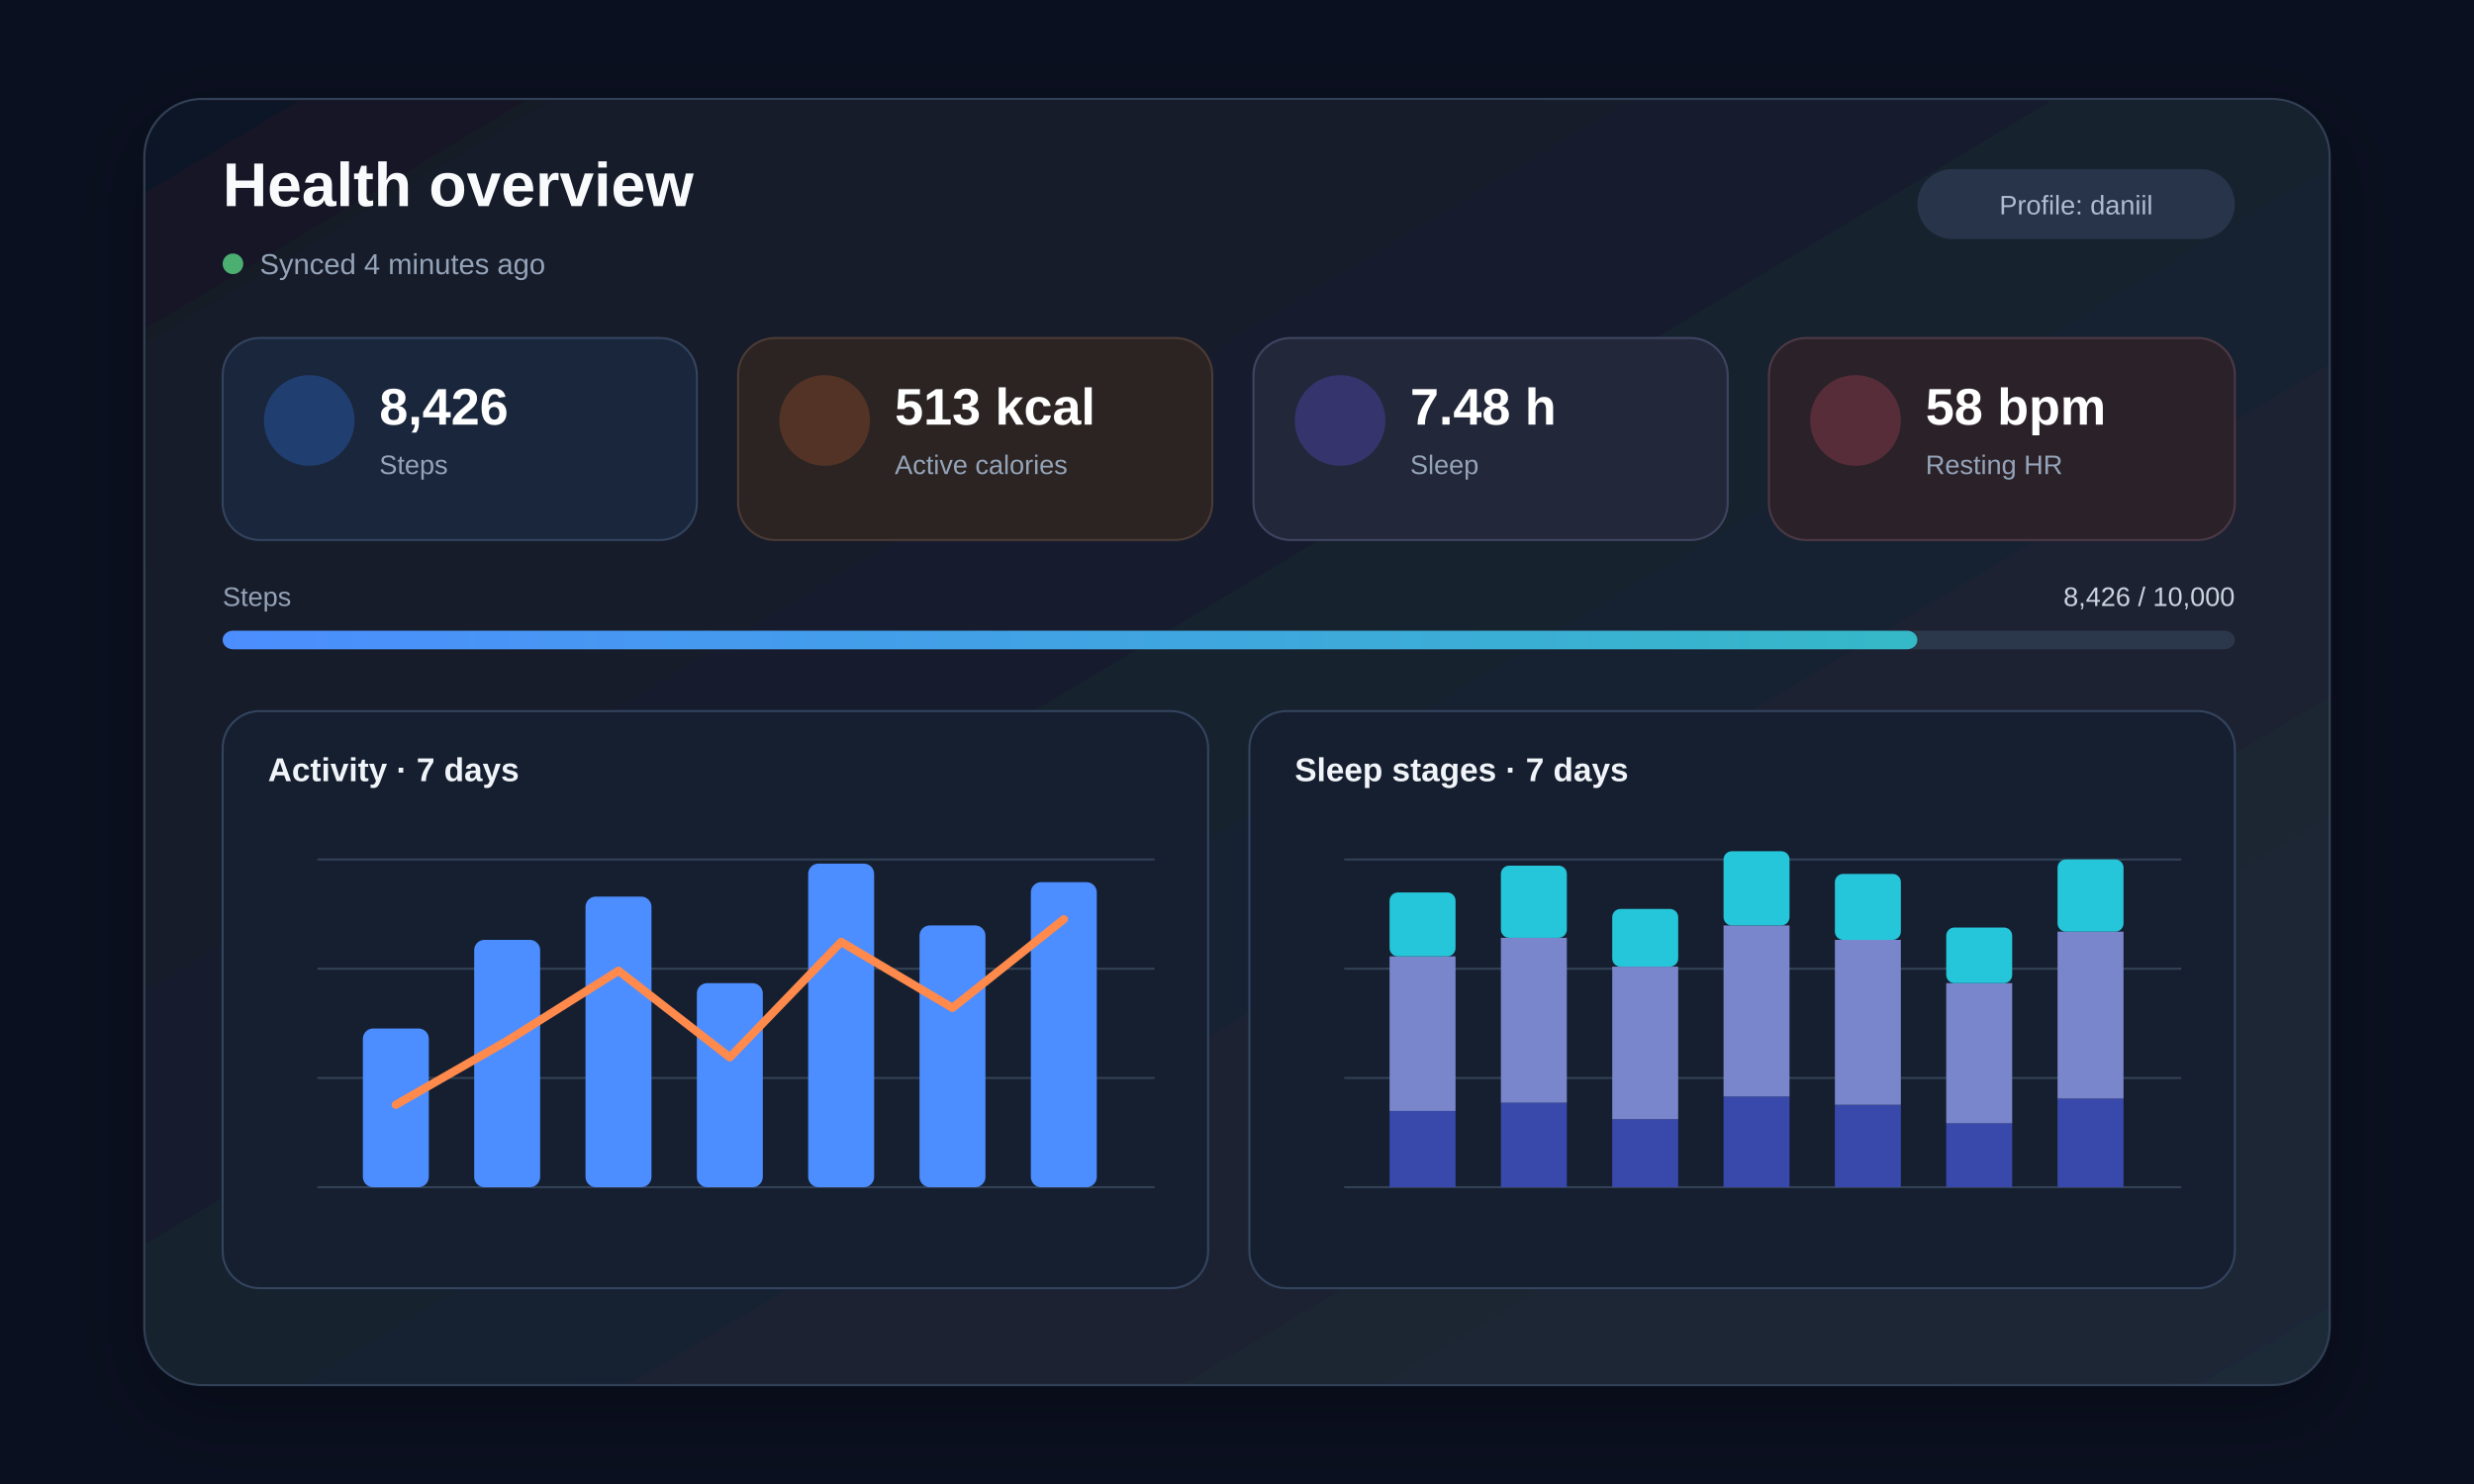
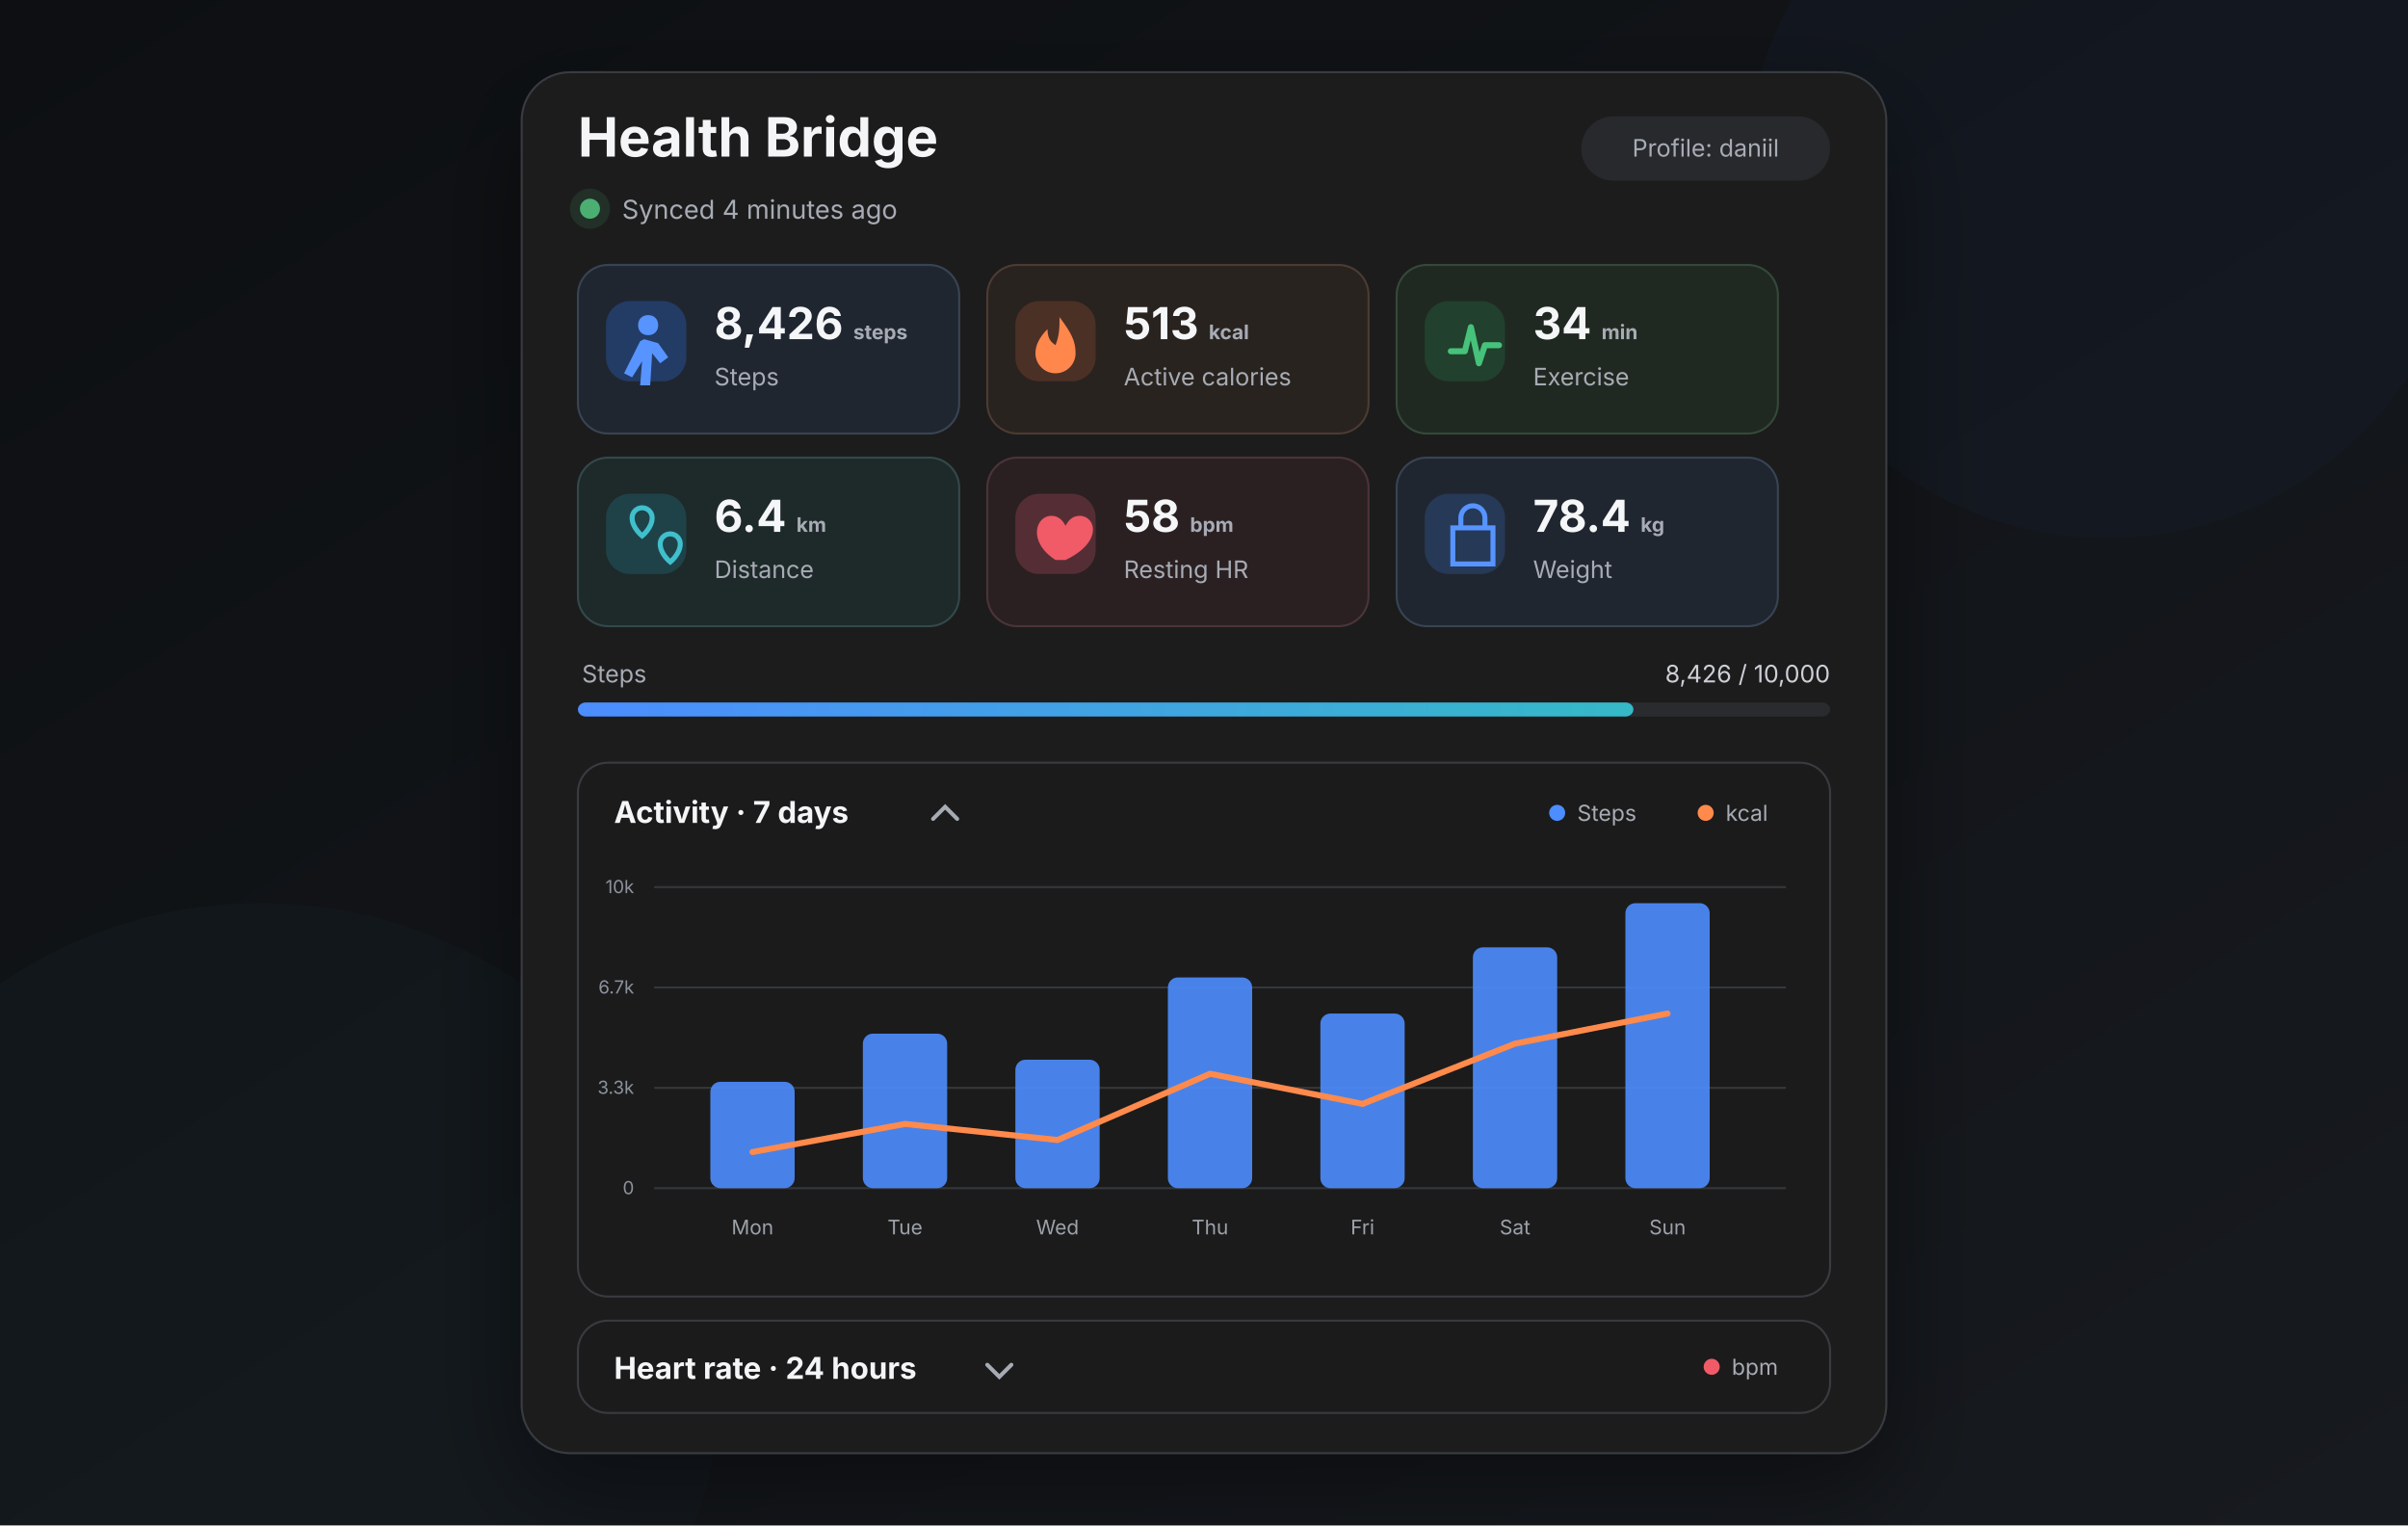
- <svg xmlns="http://www.w3.org/2000/svg" width="1200" height="720" viewBox="0 0 1200 720" role="img" aria-labelledby="title desc">
+ <svg xmlns="http://www.w3.org/2000/svg" width="1200" height="760" viewBox="0 0 1200 760" role="img" aria-labelledby="title desc">
  <defs>
-     <linearGradient id="bg" x1="0" y1="0" x2="1" y2="1">
-       <stop stop-color="#111827" />
-       <stop offset="1" stop-color="#1f2937" />
+     <linearGradient id="page" x1="0" y1="0" x2="1" y2="1">
+       <stop stop-color="#0d0f12" />
+       <stop offset="1" stop-color="#171a1f" />
    </linearGradient>
-     <linearGradient id="bar" x1="0" y1="0" x2="1" y2="0">
+     <linearGradient id="progress" x1="0" y1="0" x2="1" y2="0">
      <stop stop-color="#4c8dff" />
      <stop offset="1" stop-color="#35b9c7" />
    </linearGradient>
-     <filter id="shadow">
-       <feDropShadow dx="0" dy="12" stdDeviation="18" flood-opacity=".28" />
+     <filter id="shadow" x="-20%" y="-20%" width="140%" height="140%">
+       <feDropShadow dx="0" dy="18" stdDeviation="24" flood-color="#000" flood-opacity=".42" />
    </filter>
  </defs>
-   <rect width="1200" height="720" fill="#0b1020" />
-   <rect x="70" y="48" width="1060" height="624" rx="28" fill="url(#bg)" stroke="#334155" filter="url(#shadow)" />
-   <text x="108" y="100" fill="#f8fafc" font-family="Arial,sans-serif" font-size="30" font-weight="700">Health overview</text>
-   <circle cx="113" cy="128" r="5" fill="#4caf72" />
-   <text x="126" y="133" fill="#94a3b8" font-family="Arial,sans-serif" font-size="14">Synced 4 minutes ago</text>
-   <rect x="930" y="82" width="154" height="34" rx="17" fill="#273449" />
-   <text x="1007" y="104" text-anchor="middle" fill="#aebbd0" font-family="Arial,sans-serif" font-size="13">Profile: daniil</text>
-   <g font-family="Arial,sans-serif">
-     <g transform="translate(108 164)">
-       <rect width="230" height="98" rx="18" fill="#19263b" stroke="#34445f" />
-       <circle cx="42" cy="40" r="22" fill="#203e70" />
-       <text x="76" y="42" fill="#fff" font-size="25" font-weight="700">8,426</text>
-       <text x="76" y="66" fill="#94a3b8" font-size="13">Steps</text>
-     </g>
-     <g transform="translate(358 164)">
-       <rect width="230" height="98" rx="18" fill="#2b2422" stroke="#4b3b35" />
-       <circle cx="42" cy="40" r="22" fill="#533326" />
-       <text x="76" y="42" fill="#fff" font-size="25" font-weight="700">513 kcal</text>
-       <text x="76" y="66" fill="#94a3b8" font-size="13">Active calories</text>
-     </g>
-     <g transform="translate(608 164)">
-       <rect width="230" height="98" rx="18" fill="#23273a" stroke="#3f4561" />
-       <circle cx="42" cy="40" r="22" fill="#36346c" />
-       <text x="76" y="42" fill="#fff" font-size="25" font-weight="700">7.48 h</text>
-       <text x="76" y="66" fill="#94a3b8" font-size="13">Sleep</text>
-     </g>
-     <g transform="translate(858 164)">
-       <rect width="226" height="98" rx="18" fill="#2b2229" stroke="#4c3945" />
-       <circle cx="42" cy="40" r="22" fill="#582d3a" />
-       <text x="76" y="42" fill="#fff" font-size="25" font-weight="700">58 bpm</text>
-       <text x="76" y="66" fill="#94a3b8" font-size="13">Resting HR</text>
-     </g>
+   <rect width="1200" height="760" fill="url(#page)" />
+   <circle cx="1050" cy="88" r="180" fill="#4c8dff" opacity=".035" />
+   <circle cx="130" cy="680" r="230" fill="#35b9c7" opacity=".025" />
+   <g filter="url(#shadow)">
+     <rect x="260" y="36" width="680" height="688" rx="24" fill="#1c1c1c" stroke="#393b40" />
  </g>
-   <text x="108" y="294" fill="#94a3b8" font-family="Arial,sans-serif" font-size="13">Steps</text>
-   <text x="1084" y="294" text-anchor="end" fill="#cbd5e1" font-family="Arial,sans-serif" font-size="13">8,426 / 10,000</text>
-   <rect x="108" y="306" width="976" height="9" rx="5" fill="#2b374a" />
-   <rect x="108" y="306" width="822" height="9" rx="5" fill="url(#bar)" />
-   <g transform="translate(108 345)">
-     <rect width="478" height="280" rx="18" fill="#151f30" stroke="#34445f" />
-     <text x="22" y="34" fill="#f1f5f9" font-family="Arial,sans-serif" font-size="16" font-weight="700">Activity · 7 days</text>
-     <g stroke="#334155">
-       <path d="M46 72H452M46 125H452M46 178H452M46 231H452" />
-     </g>
-     <g fill="#4c8dff">
-       <rect x="68" y="154" width="32" height="77" rx="5" />
-       <rect x="122" y="111" width="32" height="120" rx="5" />
-       <rect x="176" y="90" width="32" height="141" rx="5" />
-       <rect x="230" y="132" width="32" height="99" rx="5" />
-       <rect x="284" y="74" width="32" height="157" rx="5" />
-       <rect x="338" y="104" width="32" height="127" rx="5" />
-       <rect x="392" y="83" width="32" height="148" rx="5" />
-     </g>
-     <polyline points="84,191 138,160 192,126 246,168 300,112 354,144 408,101" fill="none" stroke="#ff8a4c" stroke-width="4" stroke-linecap="round" stroke-linejoin="round" />
-   </g>
-   <g transform="translate(606 345)">
-     <rect width="478" height="280" rx="18" fill="#151f30" stroke="#34445f" />
-     <text x="22" y="34" fill="#f1f5f9" font-family="Arial,sans-serif" font-size="16" font-weight="700">Sleep stages · 7 days</text>
-     <g stroke="#334155">
-       <path d="M46 72H452M46 125H452M46 178H452M46 231H452" />
-     </g>
-     <g>
-       <g fill="#3949ab">
-         <rect x="68" y="194" width="32" height="37" />
-         <rect x="122" y="190" width="32" height="41" />
-         <rect x="176" y="198" width="32" height="33" />
-         <rect x="230" y="187" width="32" height="44" />
-         <rect x="284" y="191" width="32" height="40" />
-         <rect x="338" y="200" width="32" height="31" />
-         <rect x="392" y="188" width="32" height="43" />
+   <g font-family="Inter,Segoe UI,Arial,sans-serif">
+     <text x="288" y="78" fill="#f4f5f7" font-size="27" font-weight="750">Health Bridge</text>
+     <circle cx="294" cy="104" r="5" fill="#4caf72" />
+     <circle cx="294" cy="104" r="10" fill="#4caf72" opacity=".14" />
+     <text x="310" y="109" fill="#a7abb4" font-size="13">Synced 4 minutes ago</text>
+     <rect x="788" y="58" width="124" height="32" rx="16" fill="#27292d" />
+     <text x="850" y="78" text-anchor="middle" fill="#a7abb4" font-size="12">Profile: daniil</text>
+     <g transform="translate(288 132)">
+       <g>
+         <rect width="190" height="84" rx="15" fill="#202630" stroke="#384454" />
+         <rect x="14" y="18" width="40" height="40" rx="12" fill="#233c66" />
+         <path d="M35 25c3 0 5 2 5 5s-2 5-5 5-5-2-5-5 2-5 5-5zm-2 12 7 2 5 7-4 3-4-5-1 16h-5l1-12-5 8-4-2 8-16z" fill="#5794ff" />
+         <text x="68" y="37" fill="#f5f6f8" font-size="22" font-weight="700">8,426<tspan dx="5" fill="#a7abb4" font-size="10">steps</tspan>
+         </text>
+         <text x="68" y="60" fill="#a7abb4" font-size="12">Steps</text>
      </g>
-       <g fill="#7986cb">
-         <rect x="68" y="119" width="32" height="75" />
-         <rect x="122" y="110" width="32" height="80" />
-         <rect x="176" y="124" width="32" height="74" />
-         <rect x="230" y="104" width="32" height="83" />
-         <rect x="284" y="111" width="32" height="80" />
-         <rect x="338" y="132" width="32" height="68" />
-         <rect x="392" y="107" width="32" height="81" />
+       <g transform="translate(204)">
+         <rect width="190" height="84" rx="15" fill="#29231f" stroke="#4c3b32" />
+         <rect x="14" y="18" width="40" height="40" rx="12" fill="#4b3026" />
+         <path d="M36 26c6 8 8 12 8 18a10 10 0 0 1-20 0c0-4 2-8 6-12 0 6 3 7 4 8 2-5 2-9 2-14z" fill="#ff874c" />
+         <text x="68" y="37" fill="#f5f6f8" font-size="22" font-weight="700">513<tspan dx="5" fill="#a7abb4" font-size="10">kcal</tspan>
+         </text>
+         <text x="68" y="60" fill="#a7abb4" font-size="12">Active calories</text>
      </g>
-       <g fill="#26c6da">
-         <rect x="68" y="88" width="32" height="31" rx="4" />
-         <rect x="122" y="75" width="32" height="35" rx="4" />
-         <rect x="176" y="96" width="32" height="28" rx="4" />
-         <rect x="230" y="68" width="32" height="36" rx="4" />
-         <rect x="284" y="79" width="32" height="32" rx="4" />
-         <rect x="338" y="105" width="32" height="27" rx="4" />
-         <rect x="392" y="72" width="32" height="35" rx="4" />
+       <g transform="translate(408)">
+         <rect width="190" height="84" rx="15" fill="#202921" stroke="#34493a" />
+         <rect x="14" y="18" width="40" height="40" rx="12" fill="#21402d" />
+         <path d="M27 43h7l3-12 4 18 3-9h7" fill="none" stroke="#46c27a" stroke-width="3" stroke-linecap="round" stroke-linejoin="round" />
+         <text x="68" y="37" fill="#f5f6f8" font-size="22" font-weight="700">34<tspan dx="5" fill="#a7abb4" font-size="10">min</tspan>
+         </text>
+         <text x="68" y="60" fill="#a7abb4" font-size="12">Exercise</text>
+       </g>
+       <g transform="translate(0 96)">
+         <rect width="190" height="84" rx="15" fill="#1e292a" stroke="#33494c" />
+         <rect x="14" y="18" width="40" height="40" rx="12" fill="#1f4248" />
+         <path d="M27 30a5 5 0 1 1 10 0c0 5-5 9-5 9s-5-4-5-9zm14 13a5 5 0 1 1 10 0c0 5-5 9-5 9s-5-4-5-9z" fill="none" stroke="#40bfcc" stroke-width="2.5" />
+         <text x="68" y="37" fill="#f5f6f8" font-size="22" font-weight="700">6.4<tspan dx="5" fill="#a7abb4" font-size="10">km</tspan>
+         </text>
+         <text x="68" y="60" fill="#a7abb4" font-size="12">Distance</text>
+       </g>
+       <g transform="translate(204 96)">
+         <rect width="190" height="84" rx="15" fill="#2a2022" stroke="#4c3438" />
+         <rect x="14" y="18" width="40" height="40" rx="12" fill="#552e35" />
+         <path d="M34 51C20 42 24 29 32 29c4 0 6 3 7 5 1-2 3-5 7-5 8 0 12 13-7 22z" fill="#f05b67" />
+         <text x="68" y="37" fill="#f5f6f8" font-size="22" font-weight="700">58<tspan dx="5" fill="#a7abb4" font-size="10">bpm</tspan>
+         </text>
+         <text x="68" y="60" fill="#a7abb4" font-size="12">Resting HR</text>
+       </g>
+       <g transform="translate(408 96)">
+         <rect width="190" height="84" rx="15" fill="#202630" stroke="#384454" />
+         <rect x="14" y="18" width="40" height="40" rx="12" fill="#263956" />
+         <path d="M28 35h20v18H28zm4 0v-5a6 6 0 0 1 12 0v5" fill="none" stroke="#5794ff" stroke-width="2.5" />
+         <text x="68" y="37" fill="#f5f6f8" font-size="22" font-weight="700">78.4<tspan dx="5" fill="#a7abb4" font-size="10">kg</tspan>
+         </text>
+         <text x="68" y="60" fill="#a7abb4" font-size="12">Weight</text>
      </g>
    </g>
+     <text x="290" y="340" fill="#a7abb4" font-size="12">Steps</text>
+     <text x="912" y="340" text-anchor="end" fill="#cdd0d6" font-size="12">8,426 / 10,000</text>
+     <rect x="288" y="350" width="624" height="7" rx="4" fill="#292b2f" />
+     <rect x="288" y="350" width="526" height="7" rx="4" fill="url(#progress)" />
+     <rect x="288" y="380" width="624" height="266" rx="15" fill="#1b1b1b" stroke="#393b40" />
+     <text x="306" y="410" fill="#f4f5f7" font-size="15" font-weight="700">Activity · 7 days</text>
+     <path d="M465 408l6-6 6 6" fill="none" stroke="#a7abb4" stroke-width="2" stroke-linecap="round" />
+     <circle cx="776" cy="405" r="4" fill="#4c8dff" />
+     <text x="786" y="409" fill="#a7abb4" font-size="11">Steps</text>
+     <circle cx="850" cy="405" r="4" fill="#ff8a4c" />
+     <text x="860" y="409" fill="#a7abb4" font-size="11">kcal</text>
+     <g stroke="#35373b" stroke-width="1">
+       <path d="M326 442H890M326 492H890M326 542H890M326 592H890" />
+     </g>
+     <g fill="#8c929d" font-size="9">
+       <text x="316" y="445" text-anchor="end">10k</text>
+       <text x="316" y="495" text-anchor="end">6.7k</text>
+       <text x="316" y="545" text-anchor="end">3.3k</text>
+       <text x="316" y="595" text-anchor="end">0</text>
+     </g>
+     <g fill="#4c8dff" opacity=".9">
+       <rect x="354" y="539" width="42" height="53" rx="5" />
+       <rect x="430" y="515" width="42" height="77" rx="5" />
+       <rect x="506" y="528" width="42" height="64" rx="5" />
+       <rect x="582" y="487" width="42" height="105" rx="5" />
+       <rect x="658" y="505" width="42" height="87" rx="5" />
+       <rect x="734" y="472" width="42" height="120" rx="5" />
+       <rect x="810" y="450" width="42" height="142" rx="5" />
+     </g>
+     <polyline points="375,574 451,560 527,568 603,535 679,550 755,520 831,505" fill="none" stroke="#ff8a4c" stroke-width="3" stroke-linecap="round" stroke-linejoin="round" />
+     <g fill="#9ca1aa" font-size="10" text-anchor="middle">
+       <text x="375" y="615">Mon</text>
+       <text x="451" y="615">Tue</text>
+       <text x="527" y="615">Wed</text>
+       <text x="603" y="615">Thu</text>
+       <text x="679" y="615">Fri</text>
+       <text x="755" y="615">Sat</text>
+       <text x="831" y="615">Sun</text>
+     </g>
+     <rect x="288" y="658" width="624" height="46" rx="15" fill="#1b1b1b" stroke="#393b40" />
+     <text x="306" y="687" fill="#f4f5f7" font-size="15" font-weight="700">Heart rate · 24 hours</text>
+     <path d="M492 680l6 6 6-6" fill="none" stroke="#a7abb4" stroke-width="2" stroke-linecap="round" />
+     <circle cx="853" cy="681" r="4" fill="#f05b67" />
+     <text x="863" y="685" fill="#a7abb4" font-size="11">bpm</text>
  </g>
</svg>
